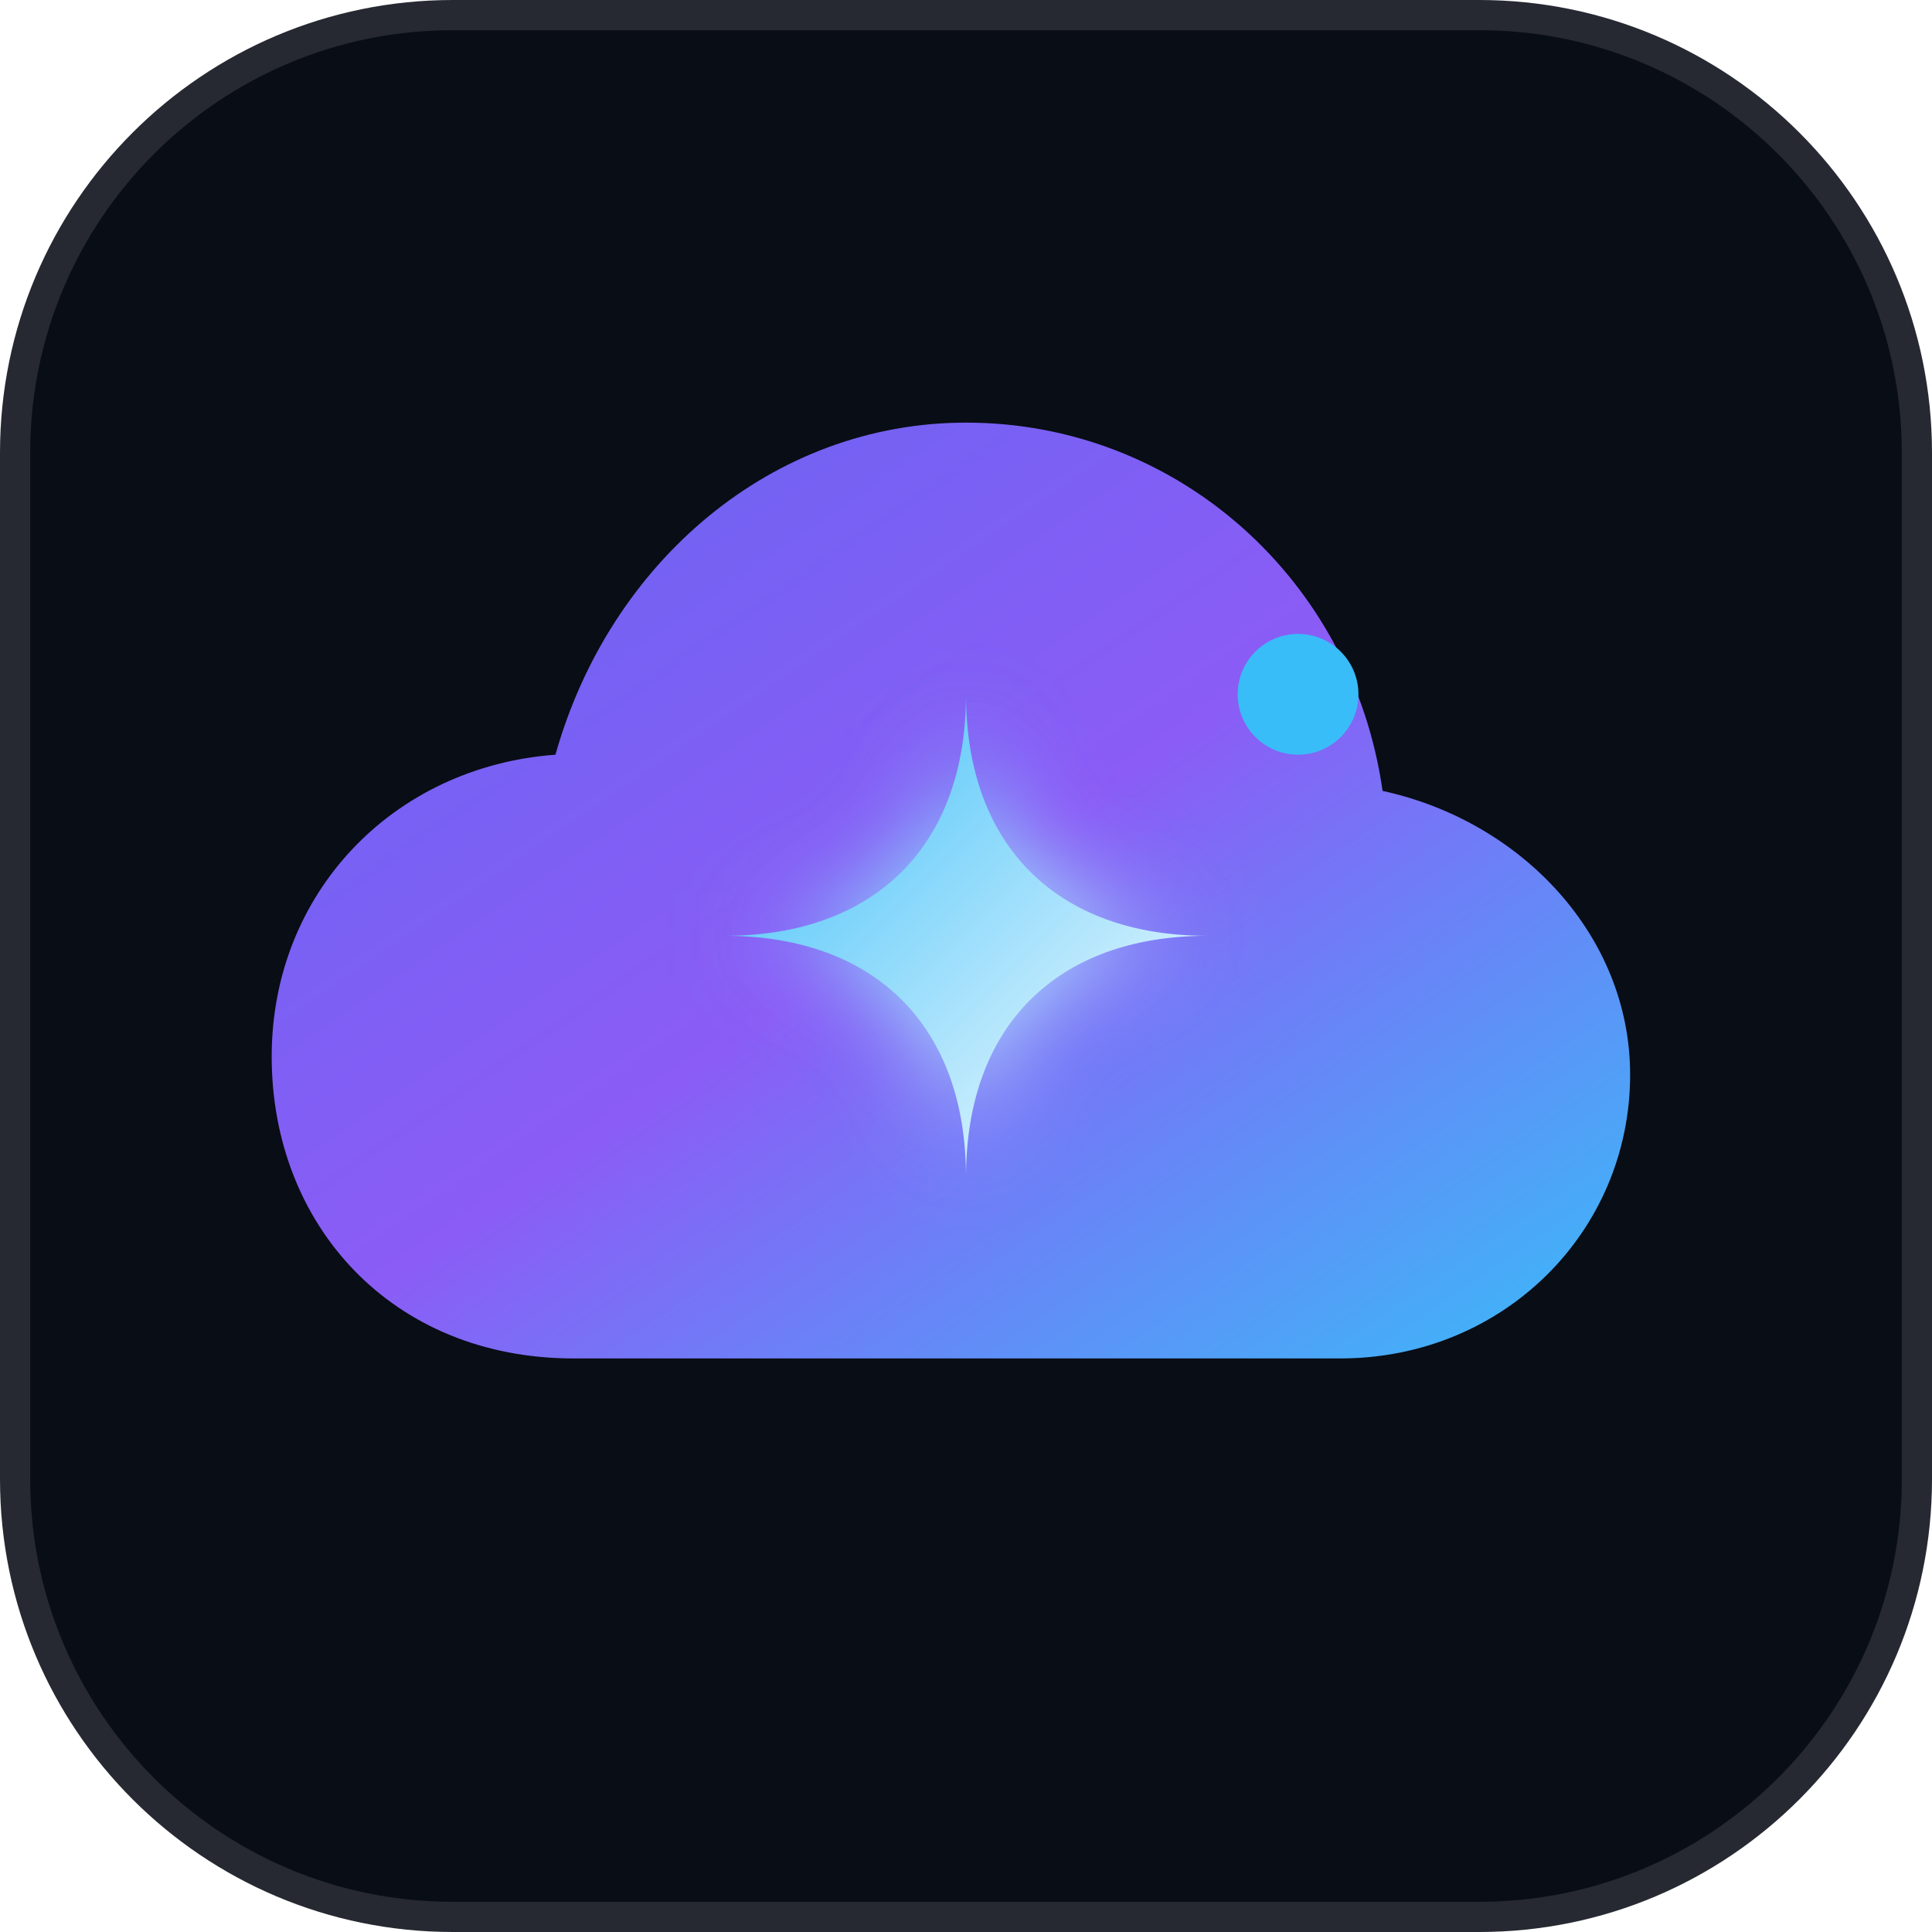
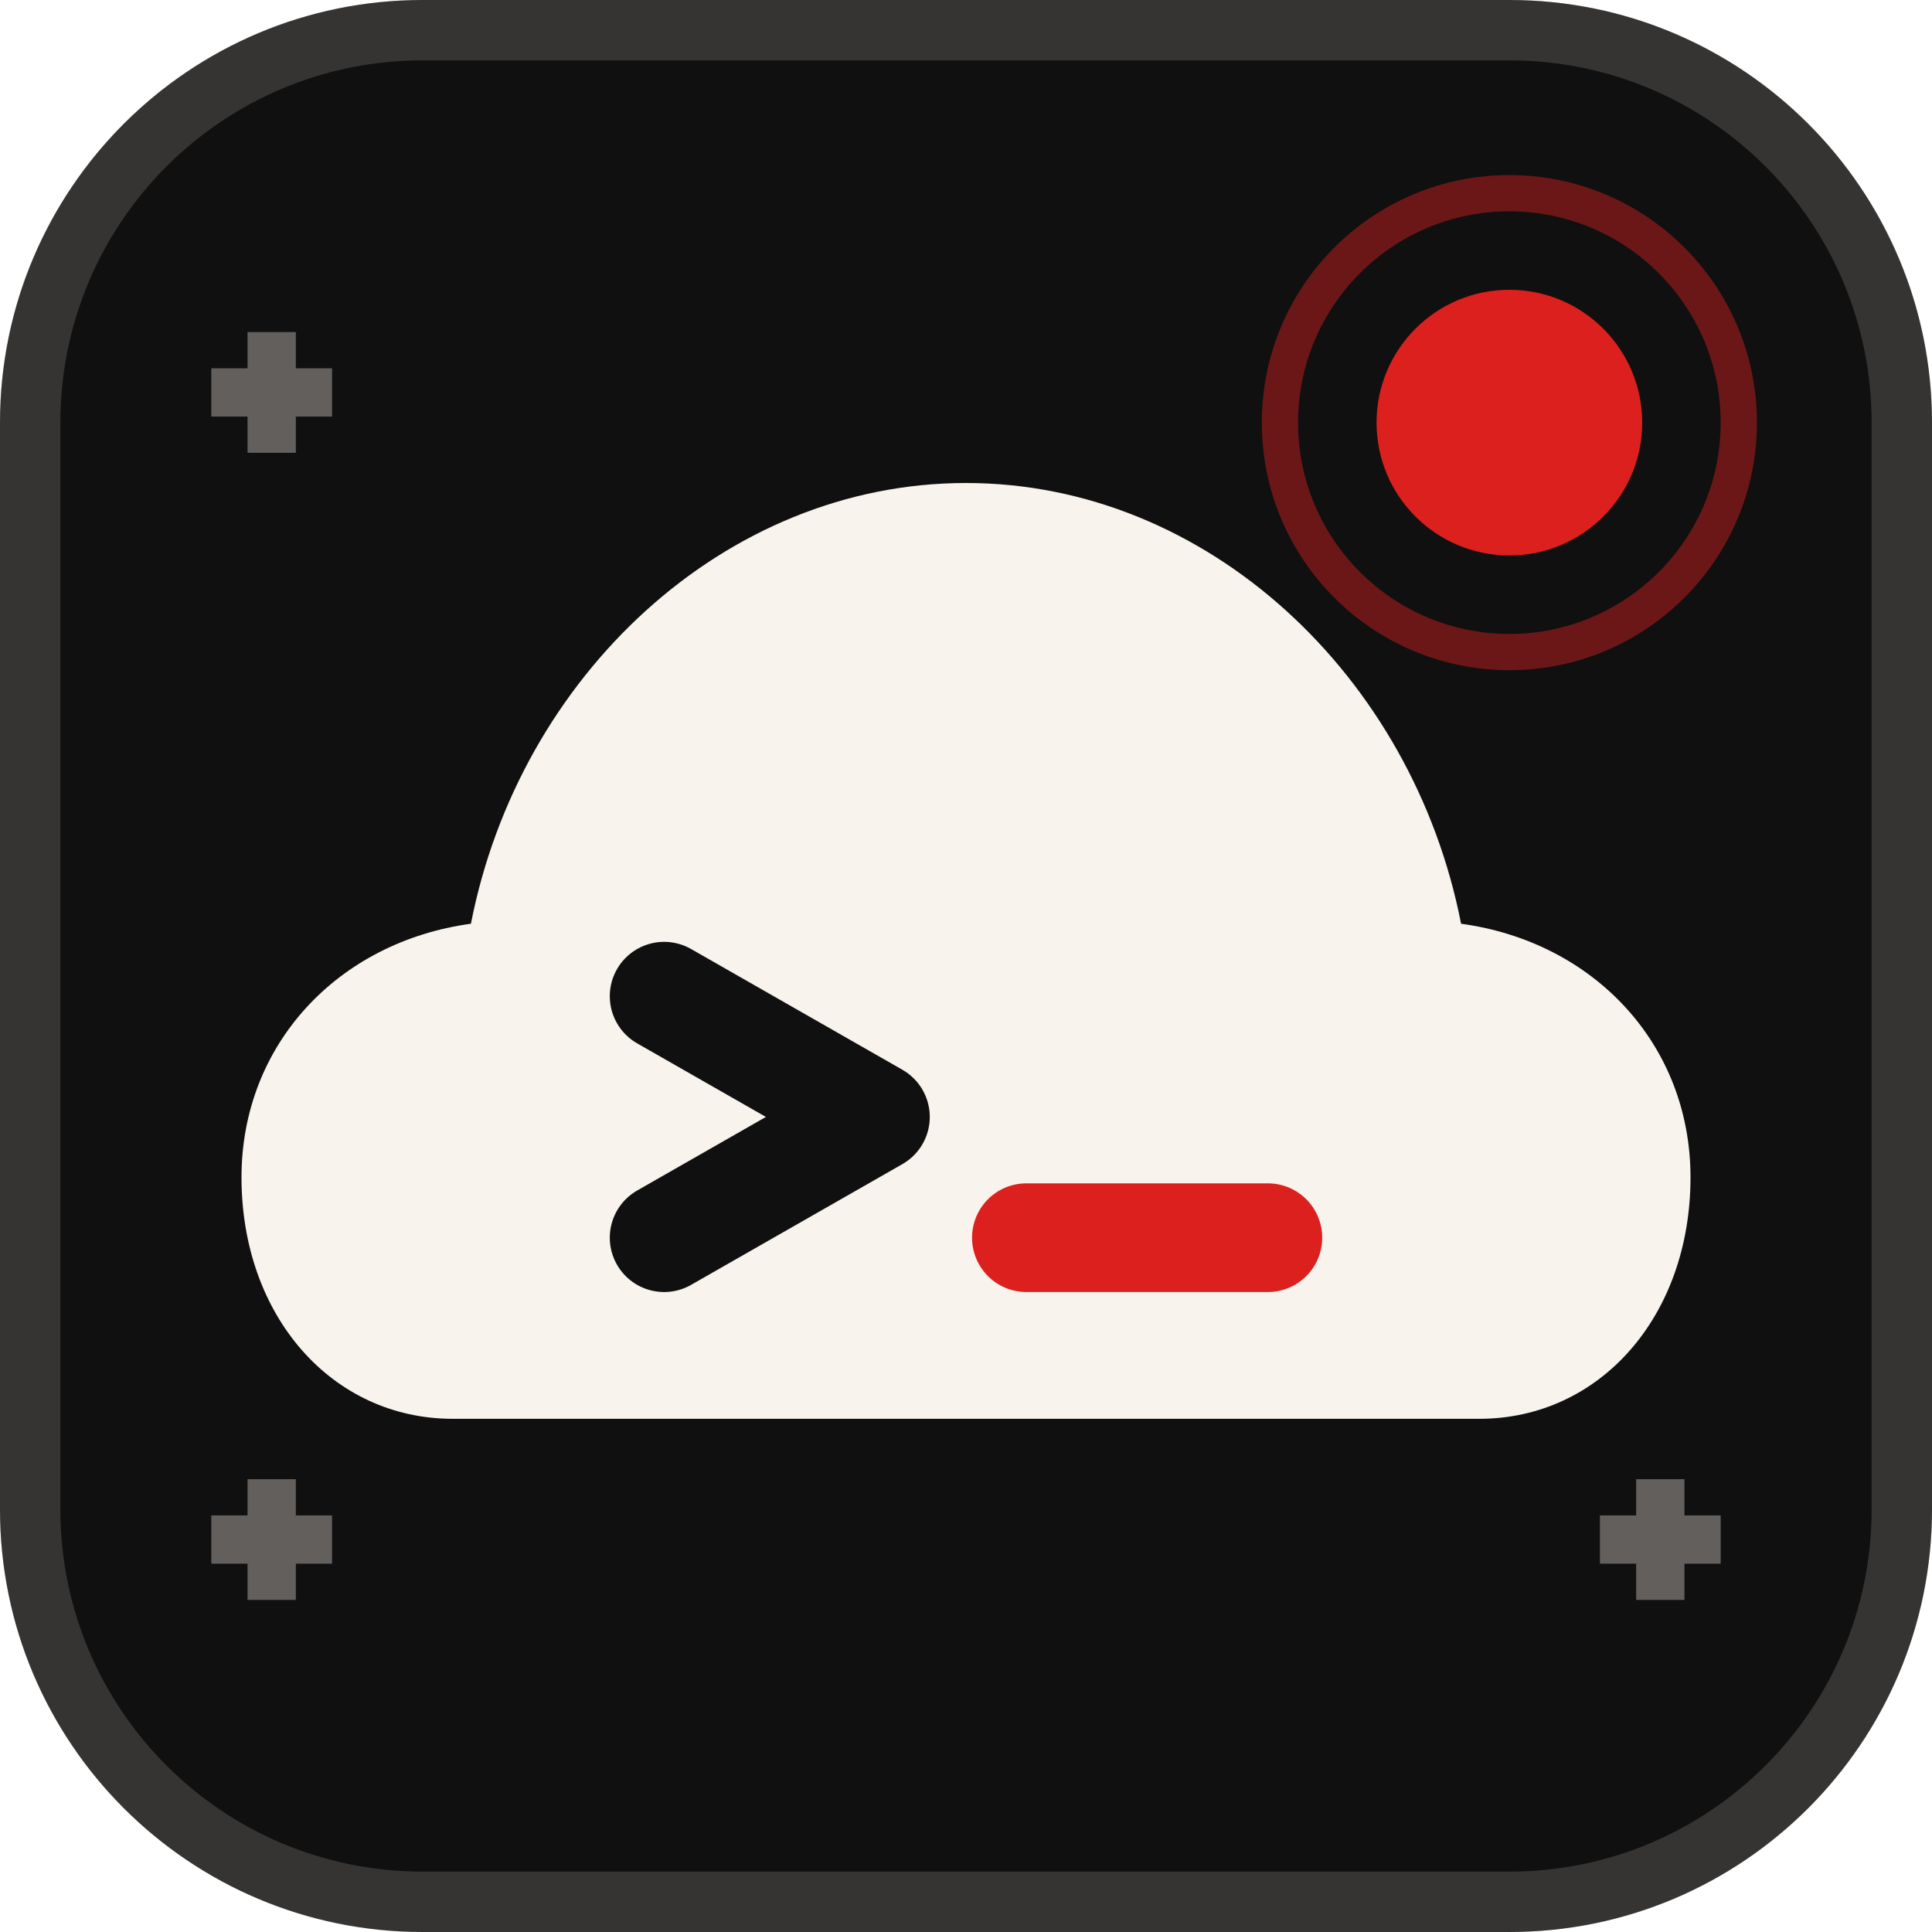
<svg xmlns="http://www.w3.org/2000/svg" viewBox="0 0 32 32" width="32" height="32">
-   <defs>
-     <linearGradient id="cloudGrad" x1="0%" y1="0%" x2="100%" y2="100%">
-       <stop offset="0%" stop-color="#6366f1" />
-       <stop offset="50%" stop-color="#8b5cf6" />
-       <stop offset="100%" stop-color="#38bdf8" />
-     </linearGradient>
-     <linearGradient id="sparkleGrad" x1="0%" y1="0%" x2="100%" y2="100%">
-       <stop offset="0%" stop-color="#38bdf8" />
-       <stop offset="100%" stop-color="#ffffff" />
-     </linearGradient>
-     <filter id="glow" x="-20%" y="-20%" width="140%" height="140%">
-       <feGaussianBlur stdDeviation="0.8" result="blur" />
-       <feComposite in="SourceGraphic" in2="blur" operator="over" />
-     </filter>
-   </defs>
-   <rect width="32" height="32" rx="7.5" fill="#090d16" />
-   <rect width="32" height="32" rx="7.5" fill="none" stroke="rgba(255, 255, 255, 0.12)" stroke-width="1" />
-   <path d="M9.5 22.5 C6.5 22.5 4.5 20.3 4.5 17.5 C4.5 14.8 6.5 12.7 9.2 12.5 C10.1 9.3 12.8 7 16 7 C19.5 7 22.4 9.6 22.9 13.1 C25.2 13.6 27 15.5 27 17.8 C27 20.4 24.9 22.5 22.2 22.5 Z" fill="url(#cloudGrad)" />
-   <path d="M16 11.5 C16 14 17.5 15.5 20 15.5 C17.5 15.5 16 17 16 19.5 C16 17 14.5 15.5 12 15.5 C14.5 15.5 16 14 16 11.5 Z" fill="url(#sparkleGrad)" filter="url(#glow)" />
-   <circle cx="21.5" cy="11.5" r="1" fill="#38bdf8" />
+   <rect width="32" height="32" rx="7" fill="#111010" />
+   <rect x="0.5" y="0.5" width="31" height="31" rx="6.5" fill="none" stroke="rgba(248, 243, 236, 0.16)" stroke-width="1" />
+   <path d="M3.5 6.5 H5.5 M4.5 5.5 V7.5" stroke="rgba(248, 243, 236, 0.35)" stroke-width="0.8" />
+   <path d="M3.5 25.5 H5.5 M4.5 24.5 V26.5" stroke="rgba(248, 243, 236, 0.35)" stroke-width="0.8" />
+   <path d="M26.5 25.5 H28.5 M27.5 24.5 V26.5" stroke="rgba(248, 243, 236, 0.35)" stroke-width="0.8" />
+   <circle cx="25" cy="7" r="2.2" fill="#DC201E" />
+   <circle cx="25" cy="7" r="3.8" fill="none" stroke="#DC201E" stroke-width="0.6" opacity="0.45" />
+   <path d="M 7.5 23.5 C 5.5 23.5 4 21.8 4 19.5 C 4 17.3 5.6 15.6 7.8 15.3 C 8.6 11.2 12 8 16 8 C 20 8 23.4 11.2 24.2 15.3 C 26.4 15.6 28 17.3 28 19.5 C 28 21.8 26.5 23.5 24.5 23.5 Z" fill="#F8F3EC" />
+   <path d="M 11 16.5 L 14.5 18.5 L 11 20.5" fill="none" stroke="#111010" stroke-width="1.8" stroke-linecap="round" stroke-linejoin="round" />
+   <line x1="17" y1="20.5" x2="21" y2="20.5" stroke="#DC201E" stroke-width="1.8" stroke-linecap="round" />
</svg>
